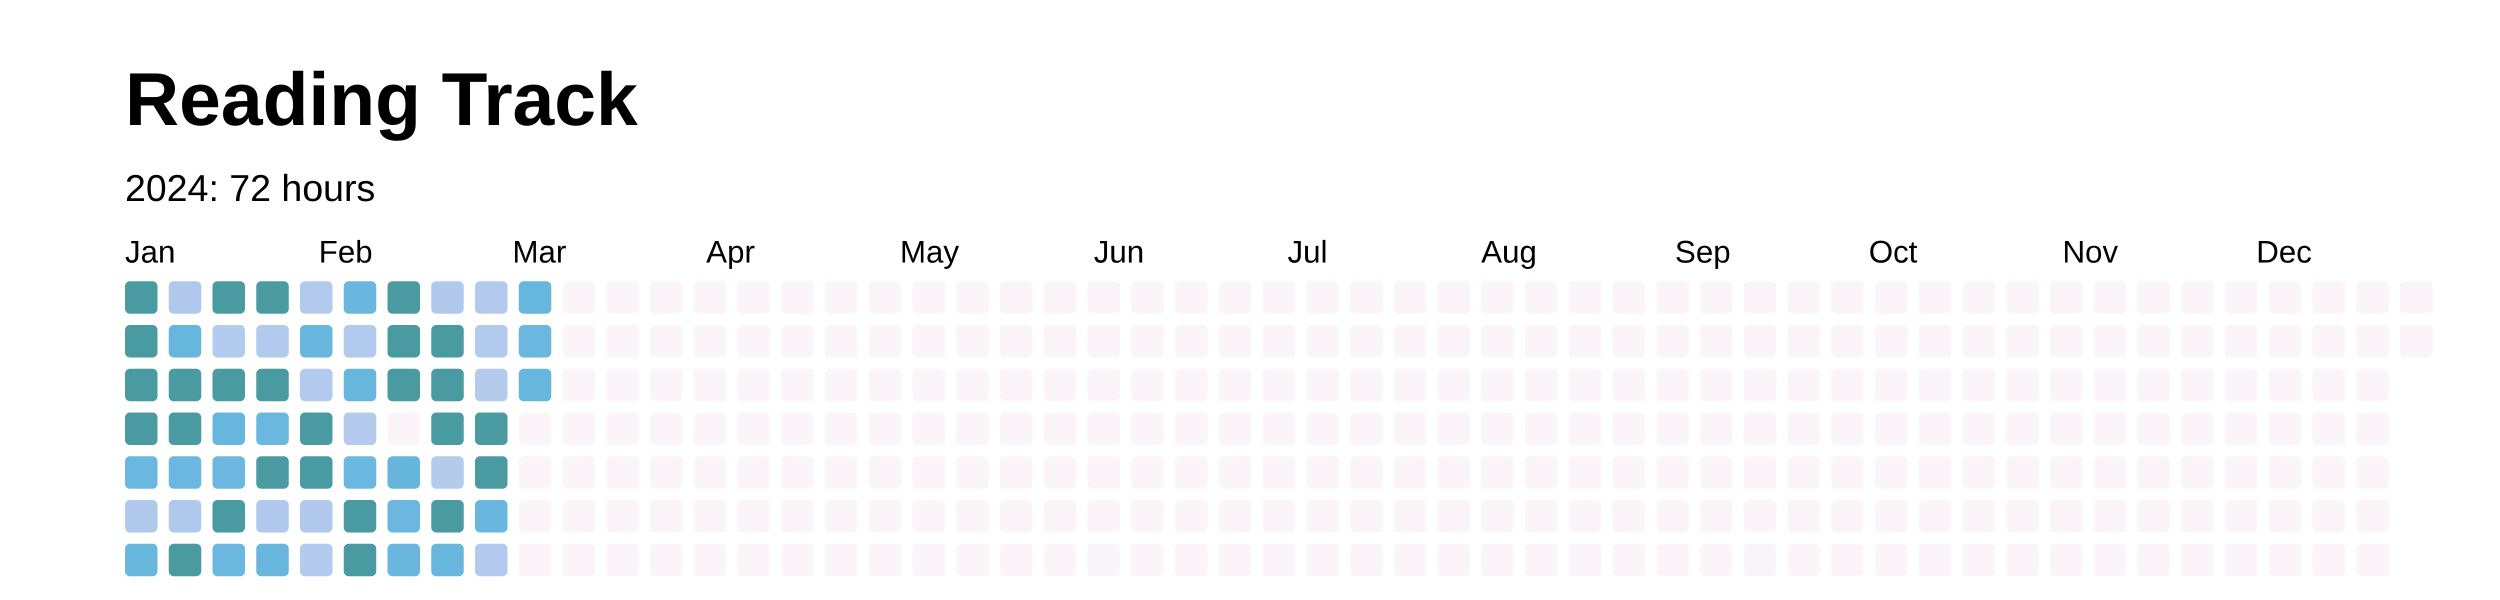
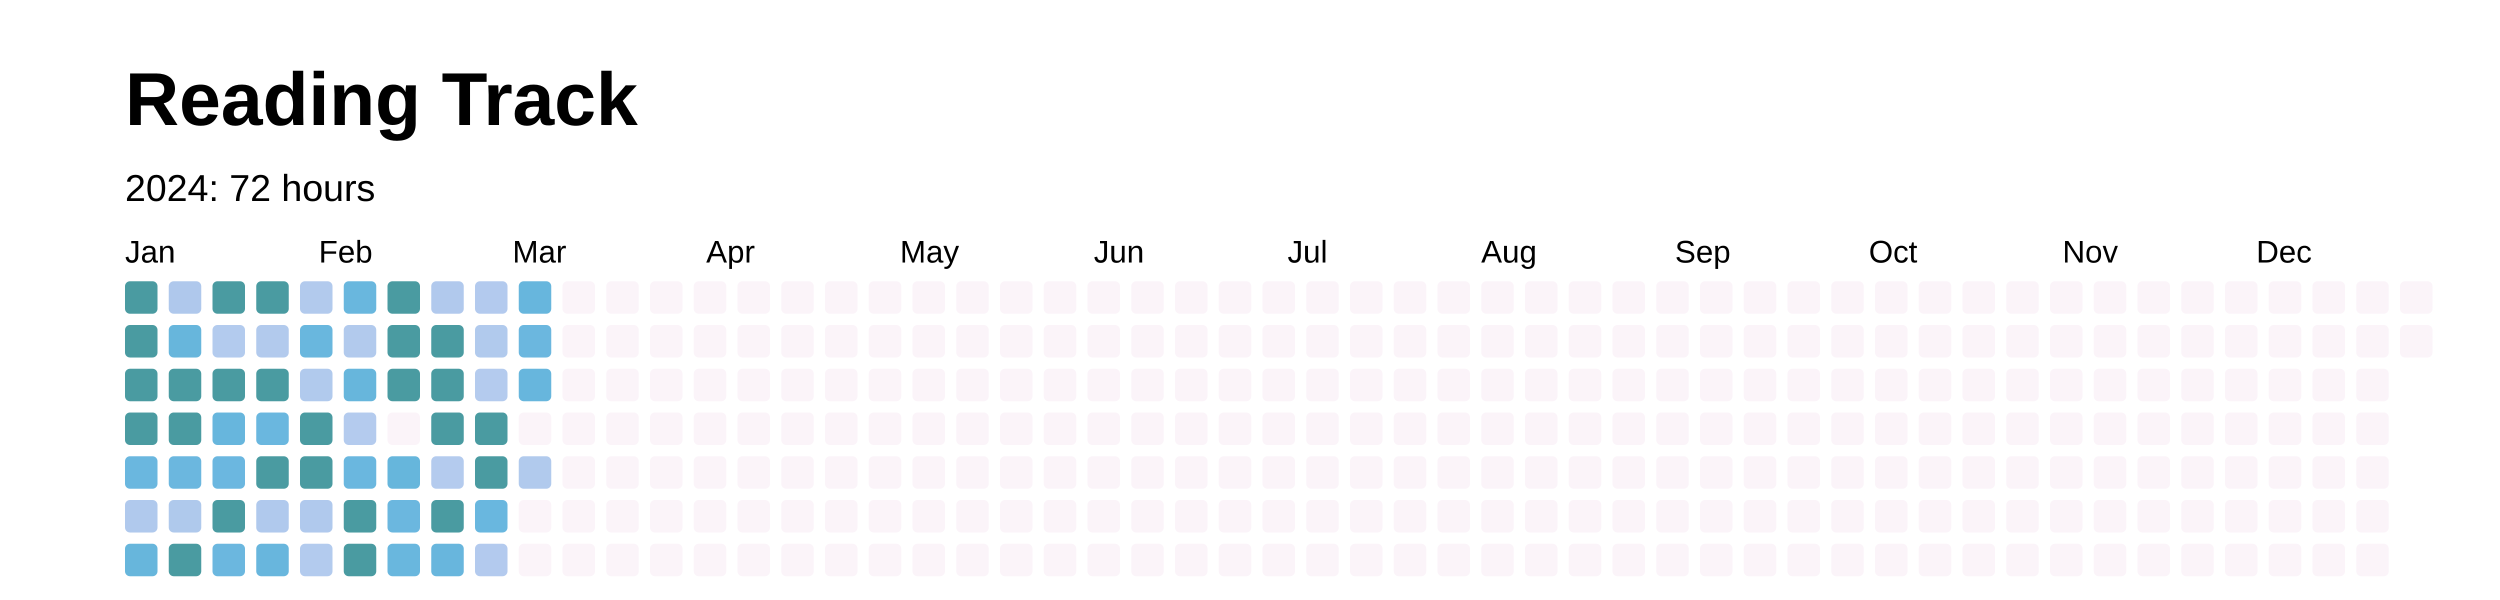
<svg xmlns="http://www.w3.org/2000/svg" baseProfile="full" height="48mm" version="1.1" viewBox="0,0,200,48" width="200mm">
  <defs />
  <rect fill="#FFFFFF" height="48" width="200" x="0" y="0" />
  <text fill="#000000" style="font-size:6px; font-family:Arial; font-weight:bold;" x="10" y="10">Reading Track</text>
  <text dominant-baseline="hanging" fill="#000000" style="font-size:3.0px; font-family:Arial;" x="10" y="14">2024: 72 hours</text>
  <text fill="#000000" style="font-size:2.5px; font-family:Arial" x="10.0" y="21.0">Jan</text>
  <text fill="#000000" style="font-size:2.5px; font-family:Arial" x="25.5" y="21.0">Feb</text>
  <text fill="#000000" style="font-size:2.5px; font-family:Arial" x="41.0" y="21.0">Mar</text>
  <text fill="#000000" style="font-size:2.5px; font-family:Arial" x="56.5" y="21.0">Apr</text>
  <text fill="#000000" style="font-size:2.5px; font-family:Arial" x="72.0" y="21.0">May</text>
  <text fill="#000000" style="font-size:2.5px; font-family:Arial" x="87.5" y="21.0">Jun</text>
  <text fill="#000000" style="font-size:2.5px; font-family:Arial" x="103.0" y="21.0">Jul</text>
  <text fill="#000000" style="font-size:2.5px; font-family:Arial" x="118.5" y="21.0">Aug</text>
  <text fill="#000000" style="font-size:2.5px; font-family:Arial" x="134.0" y="21.0">Sep</text>
  <text fill="#000000" style="font-size:2.5px; font-family:Arial" x="149.5" y="21.0">Oct</text>
  <text fill="#000000" style="font-size:2.5px; font-family:Arial" x="165.0" y="21.0">Nov</text>
  <text fill="#000000" style="font-size:2.5px; font-family:Arial" x="180.5" y="21.0">Dec</text>
  <rect fill="#4a9ba1" height="2.6" rx="0.4" ry="0.4" width="2.6" x="10.0" y="22.5" />
  <rect fill="#4a9ba1" height="2.6" rx="0.4" ry="0.4" width="2.6" x="10.0" y="26.0" />
  <rect fill="#4a9ba1" height="2.6" rx="0.4" ry="0.4" width="2.6" x="10.0" y="29.5" />
  <rect fill="#4a9ba1" height="2.6" rx="0.4" ry="0.4" width="2.6" x="10.0" y="33.0" />
  <rect fill="#6ab7df" height="2.6" rx="0.4" ry="0.4" width="2.6" x="10.0" y="36.5" />
  <rect fill="#b0c9ed" height="2.6" rx="0.4" ry="0.4" width="2.6" x="10.0" y="40.0" />
  <rect fill="#67b6dc" height="2.6" rx="0.4" ry="0.4" width="2.6" x="10.0" y="43.5" />
  <rect fill="#afc8ec" height="2.6" rx="0.4" ry="0.4" width="2.6" x="13.5" y="22.5" />
  <rect fill="#67b6dc" height="2.6" rx="0.4" ry="0.4" width="2.6" x="13.5" y="26.0" />
  <rect fill="#4a9ba1" height="2.6" rx="0.4" ry="0.4" width="2.6" x="13.5" y="29.5" />
  <rect fill="#4a9ba1" height="2.6" rx="0.4" ry="0.4" width="2.6" x="13.5" y="33.0" />
  <rect fill="#6bb7df" height="2.6" rx="0.4" ry="0.4" width="2.6" x="13.5" y="36.5" />
  <rect fill="#afc9ec" height="2.6" rx="0.4" ry="0.4" width="2.6" x="13.5" y="40.0" />
  <rect fill="#4a9ba1" height="2.6" rx="0.4" ry="0.4" width="2.6" x="13.5" y="43.5" />
  <rect fill="#4a9ba1" height="2.6" rx="0.4" ry="0.4" width="2.6" x="17.0" y="22.5" />
  <rect fill="#b3cbee" height="2.6" rx="0.4" ry="0.4" width="2.6" x="17.0" y="26.0" />
  <rect fill="#4a9ba1" height="2.6" rx="0.4" ry="0.4" width="2.6" x="17.0" y="29.5" />
  <rect fill="#67b6dd" height="2.6" rx="0.4" ry="0.4" width="2.6" x="17.0" y="33.0" />
  <rect fill="#6bb7e0" height="2.6" rx="0.4" ry="0.4" width="2.6" x="17.0" y="36.5" />
  <rect fill="#4a9ba1" height="2.6" rx="0.4" ry="0.4" width="2.6" x="17.0" y="40.0" />
  <rect fill="#6bb7df" height="2.6" rx="0.4" ry="0.4" width="2.6" x="17.0" y="43.5" />
  <rect fill="#4a9ba1" height="2.6" rx="0.4" ry="0.4" width="2.6" x="20.5" y="22.5" />
  <rect fill="#b2caed" height="2.6" rx="0.4" ry="0.4" width="2.6" x="20.5" y="26.0" />
  <rect fill="#4a9ba1" height="2.6" rx="0.4" ry="0.4" width="2.6" x="20.5" y="29.5" />
  <rect fill="#6ab7df" height="2.6" rx="0.4" ry="0.4" width="2.6" x="20.5" y="33.0" />
  <rect fill="#4a9ba1" height="2.6" rx="0.4" ry="0.4" width="2.6" x="20.5" y="36.5" />
  <rect fill="#b0c9ed" height="2.6" rx="0.4" ry="0.4" width="2.6" x="20.5" y="40.0" />
  <rect fill="#68b6dd" height="2.6" rx="0.4" ry="0.4" width="2.6" x="20.5" y="43.5" />
  <rect fill="#b2caed" height="2.6" rx="0.4" ry="0.4" width="2.6" x="24.0" y="22.5" />
  <rect fill="#69b7de" height="2.6" rx="0.4" ry="0.4" width="2.6" x="24.0" y="26.0" />
  <rect fill="#b1caed" height="2.6" rx="0.4" ry="0.4" width="2.6" x="24.0" y="29.5" />
  <rect fill="#4a9ba1" height="2.6" rx="0.4" ry="0.4" width="2.6" x="24.0" y="33.0" />
  <rect fill="#4a9ba1" height="2.6" rx="0.4" ry="0.4" width="2.6" x="24.0" y="36.5" />
  <rect fill="#b0c9ed" height="2.6" rx="0.4" ry="0.4" width="2.6" x="24.0" y="40.0" />
  <rect fill="#b3cbee" height="2.6" rx="0.4" ry="0.4" width="2.6" x="24.0" y="43.5" />
  <rect fill="#69b7de" height="2.6" rx="0.4" ry="0.4" width="2.6" x="27.5" y="22.5" />
  <rect fill="#b2caed" height="2.6" rx="0.4" ry="0.4" width="2.6" x="27.5" y="26.0" />
  <rect fill="#67b6dc" height="2.6" rx="0.4" ry="0.4" width="2.6" x="27.5" y="29.5" />
  <rect fill="#b4cbee" height="2.6" rx="0.4" ry="0.4" width="2.6" x="27.5" y="33.0" />
  <rect fill="#6ab7df" height="2.6" rx="0.4" ry="0.4" width="2.6" x="27.5" y="36.5" />
  <rect fill="#4a9ba1" height="2.6" rx="0.4" ry="0.4" width="2.6" x="27.5" y="40.0" />
  <rect fill="#4a9ba1" height="2.6" rx="0.4" ry="0.4" width="2.6" x="27.5" y="43.5" />
  <rect fill="#4a9ba1" height="2.6" rx="0.4" ry="0.4" width="2.6" x="31.0" y="22.5" />
  <rect fill="#4a9ba1" height="2.6" rx="0.4" ry="0.4" width="2.6" x="31.0" y="26.0" />
  <rect fill="#4a9ba1" height="2.6" rx="0.4" ry="0.4" width="2.6" x="31.0" y="29.5" />
  <rect fill="#FBF4F9" height="2.6" rx="0.4" ry="0.4" width="2.6" x="31.0" y="33.0" />
  <rect fill="#66b6dc" height="2.6" rx="0.4" ry="0.4" width="2.6" x="31.0" y="36.5" />
  <rect fill="#6bb7df" height="2.6" rx="0.4" ry="0.4" width="2.6" x="31.0" y="40.0" />
  <rect fill="#69b7de" height="2.6" rx="0.4" ry="0.4" width="2.6" x="31.0" y="43.5" />
  <rect fill="#b1c9ed" height="2.6" rx="0.4" ry="0.4" width="2.6" x="34.5" y="22.5" />
  <rect fill="#4a9ba1" height="2.6" rx="0.4" ry="0.4" width="2.6" x="34.5" y="26.0" />
  <rect fill="#4a9ba1" height="2.6" rx="0.4" ry="0.4" width="2.6" x="34.5" y="29.5" />
  <rect fill="#4a9ba1" height="2.6" rx="0.4" ry="0.4" width="2.6" x="34.5" y="33.0" />
  <rect fill="#b4cbee" height="2.6" rx="0.4" ry="0.4" width="2.6" x="34.5" y="36.5" />
  <rect fill="#4a9ba1" height="2.6" rx="0.4" ry="0.4" width="2.6" x="34.5" y="40.0" />
  <rect fill="#68b6dd" height="2.6" rx="0.4" ry="0.4" width="2.6" x="34.5" y="43.5" />
  <rect fill="#b3caee" height="2.6" rx="0.4" ry="0.4" width="2.6" x="38.0" y="22.5" />
  <rect fill="#b1caed" height="2.6" rx="0.4" ry="0.4" width="2.6" x="38.0" y="26.0" />
  <rect fill="#b4cbee" height="2.6" rx="0.4" ry="0.4" width="2.6" x="38.0" y="29.5" />
  <rect fill="#4a9ba1" height="2.6" rx="0.4" ry="0.4" width="2.6" x="38.0" y="33.0" />
  <rect fill="#4a9ba1" height="2.6" rx="0.4" ry="0.4" width="2.6" x="38.0" y="36.5" />
  <rect fill="#69b7df" height="2.6" rx="0.4" ry="0.4" width="2.6" x="38.0" y="40.0" />
  <rect fill="#b3caee" height="2.6" rx="0.4" ry="0.4" width="2.6" x="38.0" y="43.5" />
  <rect fill="#67b6dd" height="2.6" rx="0.4" ry="0.4" width="2.6" x="41.5" y="22.5" />
  <rect fill="#6bb7df" height="2.6" rx="0.4" ry="0.4" width="2.6" x="41.5" y="26.0" />
  <rect fill="#67b6dd" height="2.6" rx="0.4" ry="0.4" width="2.6" x="41.5" y="29.5" />
  <rect fill="#FBF4F9" height="2.6" rx="0.4" ry="0.4" width="2.6" x="41.5" y="33.0" />
-   <rect fill="#FBF4F9" height="2.6" rx="0.4" ry="0.4" width="2.6" x="41.5" y="36.5" />
+   <rect fill="#b1caed" height="2.6" rx="0.4" ry="0.4" width="2.6" x="41.5" y="36.5" />
  <rect fill="#FBF4F9" height="2.6" rx="0.4" ry="0.4" width="2.6" x="41.5" y="40.0" />
  <rect fill="#FBF4F9" height="2.6" rx="0.4" ry="0.4" width="2.6" x="41.5" y="43.5" />
  <rect fill="#FBF4F9" height="2.6" rx="0.4" ry="0.4" width="2.6" x="45.0" y="22.5" />
  <rect fill="#FBF4F9" height="2.6" rx="0.4" ry="0.4" width="2.6" x="45.0" y="26.0" />
  <rect fill="#FBF4F9" height="2.6" rx="0.4" ry="0.4" width="2.6" x="45.0" y="29.5" />
  <rect fill="#FBF4F9" height="2.6" rx="0.4" ry="0.4" width="2.6" x="45.0" y="33.0" />
  <rect fill="#FBF4F9" height="2.6" rx="0.4" ry="0.4" width="2.6" x="45.0" y="36.5" />
  <rect fill="#FBF4F9" height="2.6" rx="0.4" ry="0.4" width="2.6" x="45.0" y="40.0" />
  <rect fill="#FBF4F9" height="2.6" rx="0.4" ry="0.4" width="2.6" x="45.0" y="43.5" />
  <rect fill="#FBF4F9" height="2.6" rx="0.4" ry="0.4" width="2.6" x="48.5" y="22.5" />
  <rect fill="#FBF4F9" height="2.6" rx="0.4" ry="0.4" width="2.6" x="48.5" y="26.0" />
  <rect fill="#FBF4F9" height="2.6" rx="0.4" ry="0.4" width="2.6" x="48.5" y="29.5" />
  <rect fill="#FBF4F9" height="2.6" rx="0.4" ry="0.4" width="2.6" x="48.5" y="33.0" />
  <rect fill="#FBF4F9" height="2.6" rx="0.4" ry="0.4" width="2.6" x="48.5" y="36.5" />
  <rect fill="#FBF4F9" height="2.6" rx="0.4" ry="0.4" width="2.6" x="48.5" y="40.0" />
  <rect fill="#FBF4F9" height="2.6" rx="0.4" ry="0.4" width="2.6" x="48.5" y="43.5" />
  <rect fill="#FBF4F9" height="2.6" rx="0.4" ry="0.4" width="2.6" x="52.0" y="22.5" />
  <rect fill="#FBF4F9" height="2.6" rx="0.4" ry="0.4" width="2.6" x="52.0" y="26.0" />
  <rect fill="#FBF4F9" height="2.6" rx="0.4" ry="0.4" width="2.6" x="52.0" y="29.5" />
  <rect fill="#FBF4F9" height="2.6" rx="0.4" ry="0.4" width="2.6" x="52.0" y="33.0" />
  <rect fill="#FBF4F9" height="2.6" rx="0.4" ry="0.4" width="2.6" x="52.0" y="36.5" />
  <rect fill="#FBF4F9" height="2.6" rx="0.4" ry="0.4" width="2.6" x="52.0" y="40.0" />
  <rect fill="#FBF4F9" height="2.6" rx="0.4" ry="0.4" width="2.6" x="52.0" y="43.5" />
  <rect fill="#FBF4F9" height="2.6" rx="0.4" ry="0.4" width="2.6" x="55.5" y="22.5" />
  <rect fill="#FBF4F9" height="2.6" rx="0.4" ry="0.4" width="2.6" x="55.5" y="26.0" />
  <rect fill="#FBF4F9" height="2.6" rx="0.4" ry="0.4" width="2.6" x="55.5" y="29.5" />
  <rect fill="#FBF4F9" height="2.6" rx="0.4" ry="0.4" width="2.6" x="55.5" y="33.0" />
  <rect fill="#FBF4F9" height="2.6" rx="0.4" ry="0.4" width="2.6" x="55.5" y="36.5" />
  <rect fill="#FBF4F9" height="2.6" rx="0.4" ry="0.4" width="2.6" x="55.5" y="40.0" />
  <rect fill="#FBF4F9" height="2.6" rx="0.4" ry="0.4" width="2.6" x="55.5" y="43.5" />
  <rect fill="#FBF4F9" height="2.6" rx="0.4" ry="0.4" width="2.6" x="59.0" y="22.5" />
  <rect fill="#FBF4F9" height="2.6" rx="0.4" ry="0.4" width="2.6" x="59.0" y="26.0" />
  <rect fill="#FBF4F9" height="2.6" rx="0.4" ry="0.4" width="2.6" x="59.0" y="29.5" />
  <rect fill="#FBF4F9" height="2.6" rx="0.4" ry="0.4" width="2.6" x="59.0" y="33.0" />
  <rect fill="#FBF4F9" height="2.6" rx="0.4" ry="0.4" width="2.6" x="59.0" y="36.5" />
  <rect fill="#FBF4F9" height="2.6" rx="0.4" ry="0.4" width="2.6" x="59.0" y="40.0" />
  <rect fill="#FBF4F9" height="2.6" rx="0.4" ry="0.4" width="2.6" x="59.0" y="43.5" />
  <rect fill="#FBF4F9" height="2.6" rx="0.4" ry="0.4" width="2.6" x="62.5" y="22.5" />
  <rect fill="#FBF4F9" height="2.6" rx="0.4" ry="0.4" width="2.6" x="62.5" y="26.0" />
  <rect fill="#FBF4F9" height="2.6" rx="0.4" ry="0.4" width="2.6" x="62.5" y="29.5" />
  <rect fill="#FBF4F9" height="2.6" rx="0.4" ry="0.4" width="2.6" x="62.5" y="33.0" />
  <rect fill="#FBF4F9" height="2.6" rx="0.4" ry="0.4" width="2.6" x="62.5" y="36.5" />
  <rect fill="#FBF4F9" height="2.6" rx="0.4" ry="0.4" width="2.6" x="62.5" y="40.0" />
  <rect fill="#FBF4F9" height="2.6" rx="0.4" ry="0.4" width="2.6" x="62.5" y="43.5" />
  <rect fill="#FBF4F9" height="2.6" rx="0.4" ry="0.4" width="2.6" x="66.0" y="22.5" />
  <rect fill="#FBF4F9" height="2.6" rx="0.4" ry="0.4" width="2.6" x="66.0" y="26.0" />
  <rect fill="#FBF4F9" height="2.6" rx="0.4" ry="0.4" width="2.6" x="66.0" y="29.5" />
  <rect fill="#FBF4F9" height="2.6" rx="0.4" ry="0.4" width="2.6" x="66.0" y="33.0" />
  <rect fill="#FBF4F9" height="2.6" rx="0.4" ry="0.4" width="2.6" x="66.0" y="36.5" />
  <rect fill="#FBF4F9" height="2.6" rx="0.4" ry="0.4" width="2.6" x="66.0" y="40.0" />
  <rect fill="#FBF4F9" height="2.6" rx="0.4" ry="0.4" width="2.6" x="66.0" y="43.5" />
  <rect fill="#FBF4F9" height="2.6" rx="0.4" ry="0.4" width="2.6" x="69.5" y="22.5" />
  <rect fill="#FBF4F9" height="2.6" rx="0.4" ry="0.4" width="2.6" x="69.5" y="26.0" />
  <rect fill="#FBF4F9" height="2.6" rx="0.4" ry="0.4" width="2.6" x="69.5" y="29.5" />
  <rect fill="#FBF4F9" height="2.6" rx="0.4" ry="0.4" width="2.6" x="69.5" y="33.0" />
  <rect fill="#FBF4F9" height="2.6" rx="0.4" ry="0.4" width="2.6" x="69.5" y="36.5" />
  <rect fill="#FBF4F9" height="2.6" rx="0.4" ry="0.4" width="2.6" x="69.5" y="40.0" />
  <rect fill="#FBF4F9" height="2.6" rx="0.4" ry="0.4" width="2.6" x="69.5" y="43.5" />
  <rect fill="#FBF4F9" height="2.6" rx="0.4" ry="0.4" width="2.6" x="73.0" y="22.5" />
  <rect fill="#FBF4F9" height="2.6" rx="0.4" ry="0.4" width="2.6" x="73.0" y="26.0" />
  <rect fill="#FBF4F9" height="2.6" rx="0.4" ry="0.4" width="2.6" x="73.0" y="29.5" />
  <rect fill="#FBF4F9" height="2.6" rx="0.4" ry="0.4" width="2.6" x="73.0" y="33.0" />
  <rect fill="#FBF4F9" height="2.6" rx="0.4" ry="0.4" width="2.6" x="73.0" y="36.5" />
  <rect fill="#FBF4F9" height="2.6" rx="0.4" ry="0.4" width="2.6" x="73.0" y="40.0" />
  <rect fill="#FBF4F9" height="2.6" rx="0.4" ry="0.4" width="2.6" x="73.0" y="43.5" />
  <rect fill="#FBF4F9" height="2.6" rx="0.4" ry="0.4" width="2.6" x="76.5" y="22.5" />
  <rect fill="#FBF4F9" height="2.6" rx="0.4" ry="0.4" width="2.6" x="76.5" y="26.0" />
  <rect fill="#FBF4F9" height="2.6" rx="0.4" ry="0.4" width="2.6" x="76.5" y="29.5" />
  <rect fill="#FBF4F9" height="2.6" rx="0.4" ry="0.4" width="2.6" x="76.5" y="33.0" />
  <rect fill="#FBF4F9" height="2.6" rx="0.4" ry="0.4" width="2.6" x="76.5" y="36.5" />
  <rect fill="#FBF4F9" height="2.6" rx="0.4" ry="0.4" width="2.6" x="76.5" y="40.0" />
  <rect fill="#FBF4F9" height="2.6" rx="0.4" ry="0.4" width="2.6" x="76.5" y="43.5" />
  <rect fill="#FBF4F9" height="2.6" rx="0.4" ry="0.4" width="2.6" x="80.0" y="22.5" />
  <rect fill="#FBF4F9" height="2.6" rx="0.4" ry="0.4" width="2.6" x="80.0" y="26.0" />
  <rect fill="#FBF4F9" height="2.6" rx="0.4" ry="0.4" width="2.6" x="80.0" y="29.5" />
  <rect fill="#FBF4F9" height="2.6" rx="0.4" ry="0.4" width="2.6" x="80.0" y="33.0" />
  <rect fill="#FBF4F9" height="2.6" rx="0.4" ry="0.4" width="2.6" x="80.0" y="36.5" />
  <rect fill="#FBF4F9" height="2.6" rx="0.4" ry="0.4" width="2.6" x="80.0" y="40.0" />
  <rect fill="#FBF4F9" height="2.6" rx="0.4" ry="0.4" width="2.6" x="80.0" y="43.5" />
  <rect fill="#FBF4F9" height="2.6" rx="0.4" ry="0.4" width="2.6" x="83.5" y="22.5" />
  <rect fill="#FBF4F9" height="2.6" rx="0.4" ry="0.4" width="2.6" x="83.5" y="26.0" />
  <rect fill="#FBF4F9" height="2.6" rx="0.4" ry="0.4" width="2.6" x="83.5" y="29.5" />
  <rect fill="#FBF4F9" height="2.6" rx="0.4" ry="0.4" width="2.6" x="83.5" y="33.0" />
  <rect fill="#FBF4F9" height="2.6" rx="0.4" ry="0.4" width="2.6" x="83.5" y="36.5" />
  <rect fill="#FBF4F9" height="2.6" rx="0.4" ry="0.4" width="2.6" x="83.5" y="40.0" />
  <rect fill="#FBF4F9" height="2.6" rx="0.4" ry="0.4" width="2.6" x="83.5" y="43.5" />
  <rect fill="#FBF4F9" height="2.6" rx="0.4" ry="0.4" width="2.6" x="87.0" y="22.5" />
  <rect fill="#FBF4F9" height="2.6" rx="0.4" ry="0.4" width="2.6" x="87.0" y="26.0" />
  <rect fill="#FBF4F9" height="2.6" rx="0.4" ry="0.4" width="2.6" x="87.0" y="29.5" />
  <rect fill="#FBF4F9" height="2.6" rx="0.4" ry="0.4" width="2.6" x="87.0" y="33.0" />
  <rect fill="#FBF4F9" height="2.6" rx="0.4" ry="0.4" width="2.6" x="87.0" y="36.5" />
  <rect fill="#FBF4F9" height="2.6" rx="0.4" ry="0.4" width="2.6" x="87.0" y="40.0" />
  <rect fill="#FBF4F9" height="2.6" rx="0.4" ry="0.4" width="2.6" x="87.0" y="43.5" />
  <rect fill="#FBF4F9" height="2.6" rx="0.4" ry="0.4" width="2.6" x="90.5" y="22.5" />
  <rect fill="#FBF4F9" height="2.6" rx="0.4" ry="0.4" width="2.6" x="90.5" y="26.0" />
  <rect fill="#FBF4F9" height="2.6" rx="0.4" ry="0.4" width="2.6" x="90.5" y="29.5" />
  <rect fill="#FBF4F9" height="2.6" rx="0.4" ry="0.4" width="2.6" x="90.5" y="33.0" />
  <rect fill="#FBF4F9" height="2.6" rx="0.4" ry="0.4" width="2.6" x="90.5" y="36.5" />
  <rect fill="#FBF4F9" height="2.6" rx="0.4" ry="0.4" width="2.6" x="90.5" y="40.0" />
  <rect fill="#FBF4F9" height="2.6" rx="0.4" ry="0.4" width="2.6" x="90.5" y="43.5" />
  <rect fill="#FBF4F9" height="2.6" rx="0.4" ry="0.4" width="2.6" x="94.0" y="22.5" />
  <rect fill="#FBF4F9" height="2.6" rx="0.4" ry="0.4" width="2.6" x="94.0" y="26.0" />
  <rect fill="#FBF4F9" height="2.6" rx="0.4" ry="0.4" width="2.6" x="94.0" y="29.5" />
  <rect fill="#FBF4F9" height="2.6" rx="0.4" ry="0.4" width="2.6" x="94.0" y="33.0" />
  <rect fill="#FBF4F9" height="2.6" rx="0.4" ry="0.4" width="2.6" x="94.0" y="36.5" />
  <rect fill="#FBF4F9" height="2.6" rx="0.4" ry="0.4" width="2.6" x="94.0" y="40.0" />
  <rect fill="#FBF4F9" height="2.6" rx="0.4" ry="0.4" width="2.6" x="94.0" y="43.5" />
  <rect fill="#FBF4F9" height="2.6" rx="0.4" ry="0.4" width="2.6" x="97.5" y="22.5" />
  <rect fill="#FBF4F9" height="2.6" rx="0.4" ry="0.4" width="2.6" x="97.5" y="26.0" />
  <rect fill="#FBF4F9" height="2.6" rx="0.4" ry="0.4" width="2.6" x="97.5" y="29.5" />
  <rect fill="#FBF4F9" height="2.6" rx="0.4" ry="0.4" width="2.6" x="97.5" y="33.0" />
  <rect fill="#FBF4F9" height="2.6" rx="0.4" ry="0.4" width="2.6" x="97.5" y="36.5" />
  <rect fill="#FBF4F9" height="2.6" rx="0.4" ry="0.4" width="2.6" x="97.5" y="40.0" />
  <rect fill="#FBF4F9" height="2.6" rx="0.4" ry="0.4" width="2.6" x="97.5" y="43.5" />
  <rect fill="#FBF4F9" height="2.6" rx="0.4" ry="0.4" width="2.6" x="101.0" y="22.5" />
  <rect fill="#FBF4F9" height="2.6" rx="0.4" ry="0.4" width="2.6" x="101.0" y="26.0" />
  <rect fill="#FBF4F9" height="2.6" rx="0.4" ry="0.4" width="2.6" x="101.0" y="29.5" />
  <rect fill="#FBF4F9" height="2.6" rx="0.4" ry="0.4" width="2.6" x="101.0" y="33.0" />
  <rect fill="#FBF4F9" height="2.6" rx="0.4" ry="0.4" width="2.6" x="101.0" y="36.5" />
  <rect fill="#FBF4F9" height="2.6" rx="0.4" ry="0.4" width="2.6" x="101.0" y="40.0" />
  <rect fill="#FBF4F9" height="2.6" rx="0.4" ry="0.4" width="2.6" x="101.0" y="43.5" />
  <rect fill="#FBF4F9" height="2.6" rx="0.4" ry="0.4" width="2.6" x="104.5" y="22.5" />
  <rect fill="#FBF4F9" height="2.6" rx="0.4" ry="0.4" width="2.6" x="104.5" y="26.0" />
  <rect fill="#FBF4F9" height="2.6" rx="0.4" ry="0.4" width="2.6" x="104.5" y="29.5" />
  <rect fill="#FBF4F9" height="2.6" rx="0.4" ry="0.4" width="2.6" x="104.5" y="33.0" />
  <rect fill="#FBF4F9" height="2.6" rx="0.4" ry="0.4" width="2.6" x="104.5" y="36.5" />
  <rect fill="#FBF4F9" height="2.6" rx="0.4" ry="0.4" width="2.6" x="104.5" y="40.0" />
  <rect fill="#FBF4F9" height="2.6" rx="0.4" ry="0.4" width="2.6" x="104.5" y="43.5" />
  <rect fill="#FBF4F9" height="2.6" rx="0.4" ry="0.4" width="2.6" x="108.0" y="22.5" />
  <rect fill="#FBF4F9" height="2.6" rx="0.4" ry="0.4" width="2.6" x="108.0" y="26.0" />
  <rect fill="#FBF4F9" height="2.6" rx="0.4" ry="0.4" width="2.6" x="108.0" y="29.5" />
  <rect fill="#FBF4F9" height="2.6" rx="0.4" ry="0.4" width="2.6" x="108.0" y="33.0" />
  <rect fill="#FBF4F9" height="2.6" rx="0.4" ry="0.4" width="2.6" x="108.0" y="36.5" />
  <rect fill="#FBF4F9" height="2.6" rx="0.4" ry="0.4" width="2.6" x="108.0" y="40.0" />
  <rect fill="#FBF4F9" height="2.6" rx="0.4" ry="0.4" width="2.6" x="108.0" y="43.5" />
  <rect fill="#FBF4F9" height="2.6" rx="0.4" ry="0.4" width="2.6" x="111.5" y="22.5" />
  <rect fill="#FBF4F9" height="2.6" rx="0.4" ry="0.4" width="2.6" x="111.5" y="26.0" />
  <rect fill="#FBF4F9" height="2.6" rx="0.4" ry="0.4" width="2.6" x="111.5" y="29.5" />
  <rect fill="#FBF4F9" height="2.6" rx="0.4" ry="0.4" width="2.6" x="111.5" y="33.0" />
  <rect fill="#FBF4F9" height="2.6" rx="0.4" ry="0.4" width="2.6" x="111.5" y="36.5" />
  <rect fill="#FBF4F9" height="2.6" rx="0.4" ry="0.4" width="2.6" x="111.5" y="40.0" />
  <rect fill="#FBF4F9" height="2.6" rx="0.4" ry="0.4" width="2.6" x="111.5" y="43.5" />
  <rect fill="#FBF4F9" height="2.6" rx="0.4" ry="0.4" width="2.6" x="115.0" y="22.5" />
  <rect fill="#FBF4F9" height="2.6" rx="0.4" ry="0.4" width="2.6" x="115.0" y="26.0" />
  <rect fill="#FBF4F9" height="2.6" rx="0.4" ry="0.4" width="2.6" x="115.0" y="29.5" />
  <rect fill="#FBF4F9" height="2.6" rx="0.4" ry="0.4" width="2.6" x="115.0" y="33.0" />
  <rect fill="#FBF4F9" height="2.6" rx="0.4" ry="0.4" width="2.6" x="115.0" y="36.5" />
  <rect fill="#FBF4F9" height="2.6" rx="0.4" ry="0.4" width="2.6" x="115.0" y="40.0" />
  <rect fill="#FBF4F9" height="2.6" rx="0.4" ry="0.4" width="2.6" x="115.0" y="43.5" />
  <rect fill="#FBF4F9" height="2.6" rx="0.4" ry="0.4" width="2.6" x="118.5" y="22.5" />
  <rect fill="#FBF4F9" height="2.6" rx="0.4" ry="0.4" width="2.6" x="118.5" y="26.0" />
  <rect fill="#FBF4F9" height="2.6" rx="0.4" ry="0.4" width="2.6" x="118.5" y="29.5" />
  <rect fill="#FBF4F9" height="2.6" rx="0.4" ry="0.4" width="2.6" x="118.5" y="33.0" />
  <rect fill="#FBF4F9" height="2.6" rx="0.4" ry="0.4" width="2.6" x="118.5" y="36.5" />
  <rect fill="#FBF4F9" height="2.6" rx="0.4" ry="0.4" width="2.6" x="118.5" y="40.0" />
  <rect fill="#FBF4F9" height="2.6" rx="0.4" ry="0.4" width="2.6" x="118.5" y="43.5" />
  <rect fill="#FBF4F9" height="2.6" rx="0.4" ry="0.4" width="2.6" x="122.0" y="22.5" />
  <rect fill="#FBF4F9" height="2.6" rx="0.4" ry="0.4" width="2.6" x="122.0" y="26.0" />
  <rect fill="#FBF4F9" height="2.6" rx="0.4" ry="0.4" width="2.6" x="122.0" y="29.5" />
  <rect fill="#FBF4F9" height="2.6" rx="0.4" ry="0.4" width="2.6" x="122.0" y="33.0" />
  <rect fill="#FBF4F9" height="2.6" rx="0.4" ry="0.4" width="2.6" x="122.0" y="36.5" />
  <rect fill="#FBF4F9" height="2.6" rx="0.4" ry="0.4" width="2.6" x="122.0" y="40.0" />
  <rect fill="#FBF4F9" height="2.6" rx="0.4" ry="0.4" width="2.6" x="122.0" y="43.5" />
  <rect fill="#FBF4F9" height="2.6" rx="0.4" ry="0.4" width="2.6" x="125.5" y="22.5" />
  <rect fill="#FBF4F9" height="2.6" rx="0.4" ry="0.4" width="2.6" x="125.5" y="26.0" />
  <rect fill="#FBF4F9" height="2.6" rx="0.4" ry="0.4" width="2.6" x="125.5" y="29.5" />
  <rect fill="#FBF4F9" height="2.6" rx="0.4" ry="0.4" width="2.6" x="125.5" y="33.0" />
  <rect fill="#FBF4F9" height="2.6" rx="0.4" ry="0.4" width="2.6" x="125.5" y="36.5" />
  <rect fill="#FBF4F9" height="2.6" rx="0.4" ry="0.4" width="2.6" x="125.5" y="40.0" />
  <rect fill="#FBF4F9" height="2.6" rx="0.4" ry="0.4" width="2.6" x="125.5" y="43.5" />
  <rect fill="#FBF4F9" height="2.6" rx="0.4" ry="0.4" width="2.6" x="129.0" y="22.5" />
  <rect fill="#FBF4F9" height="2.6" rx="0.4" ry="0.4" width="2.6" x="129.0" y="26.0" />
  <rect fill="#FBF4F9" height="2.6" rx="0.4" ry="0.4" width="2.6" x="129.0" y="29.5" />
  <rect fill="#FBF4F9" height="2.6" rx="0.4" ry="0.4" width="2.6" x="129.0" y="33.0" />
  <rect fill="#FBF4F9" height="2.6" rx="0.4" ry="0.4" width="2.6" x="129.0" y="36.5" />
  <rect fill="#FBF4F9" height="2.6" rx="0.4" ry="0.4" width="2.6" x="129.0" y="40.0" />
  <rect fill="#FBF4F9" height="2.6" rx="0.4" ry="0.4" width="2.6" x="129.0" y="43.5" />
  <rect fill="#FBF4F9" height="2.6" rx="0.4" ry="0.4" width="2.6" x="132.5" y="22.5" />
  <rect fill="#FBF4F9" height="2.6" rx="0.4" ry="0.4" width="2.6" x="132.5" y="26.0" />
  <rect fill="#FBF4F9" height="2.6" rx="0.4" ry="0.4" width="2.6" x="132.5" y="29.5" />
  <rect fill="#FBF4F9" height="2.6" rx="0.4" ry="0.4" width="2.6" x="132.5" y="33.0" />
  <rect fill="#FBF4F9" height="2.6" rx="0.4" ry="0.4" width="2.6" x="132.5" y="36.5" />
  <rect fill="#FBF4F9" height="2.6" rx="0.4" ry="0.4" width="2.6" x="132.5" y="40.0" />
  <rect fill="#FBF4F9" height="2.6" rx="0.4" ry="0.4" width="2.6" x="132.5" y="43.5" />
  <rect fill="#FBF4F9" height="2.6" rx="0.4" ry="0.4" width="2.6" x="136.0" y="22.5" />
  <rect fill="#FBF4F9" height="2.6" rx="0.4" ry="0.4" width="2.6" x="136.0" y="26.0" />
  <rect fill="#FBF4F9" height="2.6" rx="0.4" ry="0.4" width="2.6" x="136.0" y="29.5" />
  <rect fill="#FBF4F9" height="2.6" rx="0.4" ry="0.4" width="2.6" x="136.0" y="33.0" />
  <rect fill="#FBF4F9" height="2.6" rx="0.4" ry="0.4" width="2.6" x="136.0" y="36.5" />
  <rect fill="#FBF4F9" height="2.6" rx="0.4" ry="0.4" width="2.6" x="136.0" y="40.0" />
  <rect fill="#FBF4F9" height="2.6" rx="0.4" ry="0.4" width="2.6" x="136.0" y="43.5" />
  <rect fill="#FBF4F9" height="2.6" rx="0.4" ry="0.4" width="2.6" x="139.5" y="22.5" />
  <rect fill="#FBF4F9" height="2.6" rx="0.4" ry="0.4" width="2.6" x="139.5" y="26.0" />
  <rect fill="#FBF4F9" height="2.6" rx="0.4" ry="0.4" width="2.6" x="139.5" y="29.5" />
  <rect fill="#FBF4F9" height="2.6" rx="0.4" ry="0.4" width="2.6" x="139.5" y="33.0" />
  <rect fill="#FBF4F9" height="2.6" rx="0.4" ry="0.4" width="2.6" x="139.5" y="36.5" />
  <rect fill="#FBF4F9" height="2.6" rx="0.4" ry="0.4" width="2.6" x="139.5" y="40.0" />
  <rect fill="#FBF4F9" height="2.6" rx="0.4" ry="0.4" width="2.6" x="139.5" y="43.5" />
  <rect fill="#FBF4F9" height="2.6" rx="0.4" ry="0.4" width="2.6" x="143.0" y="22.5" />
  <rect fill="#FBF4F9" height="2.6" rx="0.4" ry="0.4" width="2.6" x="143.0" y="26.0" />
  <rect fill="#FBF4F9" height="2.6" rx="0.4" ry="0.4" width="2.6" x="143.0" y="29.5" />
  <rect fill="#FBF4F9" height="2.6" rx="0.4" ry="0.4" width="2.6" x="143.0" y="33.0" />
  <rect fill="#FBF4F9" height="2.6" rx="0.4" ry="0.4" width="2.6" x="143.0" y="36.5" />
  <rect fill="#FBF4F9" height="2.6" rx="0.4" ry="0.4" width="2.6" x="143.0" y="40.0" />
  <rect fill="#FBF4F9" height="2.6" rx="0.4" ry="0.4" width="2.6" x="143.0" y="43.5" />
  <rect fill="#FBF4F9" height="2.6" rx="0.4" ry="0.4" width="2.6" x="146.5" y="22.5" />
  <rect fill="#FBF4F9" height="2.6" rx="0.4" ry="0.4" width="2.6" x="146.5" y="26.0" />
  <rect fill="#FBF4F9" height="2.6" rx="0.4" ry="0.4" width="2.6" x="146.5" y="29.5" />
  <rect fill="#FBF4F9" height="2.6" rx="0.4" ry="0.4" width="2.6" x="146.5" y="33.0" />
  <rect fill="#FBF4F9" height="2.6" rx="0.4" ry="0.4" width="2.6" x="146.5" y="36.5" />
  <rect fill="#FBF4F9" height="2.6" rx="0.4" ry="0.4" width="2.6" x="146.5" y="40.0" />
  <rect fill="#FBF4F9" height="2.6" rx="0.4" ry="0.4" width="2.6" x="146.5" y="43.5" />
  <rect fill="#FBF4F9" height="2.6" rx="0.4" ry="0.4" width="2.6" x="150.0" y="22.5" />
  <rect fill="#FBF4F9" height="2.6" rx="0.4" ry="0.4" width="2.6" x="150.0" y="26.0" />
  <rect fill="#FBF4F9" height="2.6" rx="0.4" ry="0.4" width="2.6" x="150.0" y="29.5" />
  <rect fill="#FBF4F9" height="2.6" rx="0.4" ry="0.4" width="2.6" x="150.0" y="33.0" />
  <rect fill="#FBF4F9" height="2.6" rx="0.4" ry="0.4" width="2.6" x="150.0" y="36.5" />
  <rect fill="#FBF4F9" height="2.6" rx="0.4" ry="0.4" width="2.6" x="150.0" y="40.0" />
  <rect fill="#FBF4F9" height="2.6" rx="0.4" ry="0.4" width="2.6" x="150.0" y="43.5" />
  <rect fill="#FBF4F9" height="2.6" rx="0.4" ry="0.4" width="2.6" x="153.5" y="22.5" />
  <rect fill="#FBF4F9" height="2.6" rx="0.4" ry="0.4" width="2.6" x="153.5" y="26.0" />
  <rect fill="#FBF4F9" height="2.6" rx="0.4" ry="0.4" width="2.6" x="153.5" y="29.5" />
  <rect fill="#FBF4F9" height="2.6" rx="0.4" ry="0.4" width="2.6" x="153.5" y="33.0" />
  <rect fill="#FBF4F9" height="2.6" rx="0.4" ry="0.4" width="2.6" x="153.5" y="36.5" />
  <rect fill="#FBF4F9" height="2.6" rx="0.4" ry="0.4" width="2.6" x="153.5" y="40.0" />
  <rect fill="#FBF4F9" height="2.6" rx="0.4" ry="0.4" width="2.6" x="153.5" y="43.5" />
  <rect fill="#FBF4F9" height="2.6" rx="0.4" ry="0.4" width="2.6" x="157.0" y="22.5" />
  <rect fill="#FBF4F9" height="2.6" rx="0.4" ry="0.4" width="2.6" x="157.0" y="26.0" />
  <rect fill="#FBF4F9" height="2.6" rx="0.4" ry="0.4" width="2.6" x="157.0" y="29.5" />
  <rect fill="#FBF4F9" height="2.6" rx="0.4" ry="0.4" width="2.6" x="157.0" y="33.0" />
  <rect fill="#FBF4F9" height="2.6" rx="0.4" ry="0.4" width="2.6" x="157.0" y="36.5" />
  <rect fill="#FBF4F9" height="2.6" rx="0.4" ry="0.4" width="2.6" x="157.0" y="40.0" />
  <rect fill="#FBF4F9" height="2.6" rx="0.4" ry="0.4" width="2.6" x="157.0" y="43.5" />
  <rect fill="#FBF4F9" height="2.6" rx="0.4" ry="0.4" width="2.6" x="160.5" y="22.5" />
  <rect fill="#FBF4F9" height="2.6" rx="0.4" ry="0.4" width="2.6" x="160.5" y="26.0" />
  <rect fill="#FBF4F9" height="2.6" rx="0.4" ry="0.4" width="2.6" x="160.5" y="29.5" />
  <rect fill="#FBF4F9" height="2.6" rx="0.4" ry="0.4" width="2.6" x="160.5" y="33.0" />
  <rect fill="#FBF4F9" height="2.6" rx="0.4" ry="0.4" width="2.6" x="160.5" y="36.5" />
  <rect fill="#FBF4F9" height="2.6" rx="0.4" ry="0.4" width="2.6" x="160.5" y="40.0" />
  <rect fill="#FBF4F9" height="2.6" rx="0.4" ry="0.4" width="2.6" x="160.5" y="43.5" />
  <rect fill="#FBF4F9" height="2.6" rx="0.4" ry="0.4" width="2.6" x="164.0" y="22.5" />
  <rect fill="#FBF4F9" height="2.6" rx="0.4" ry="0.4" width="2.6" x="164.0" y="26.0" />
  <rect fill="#FBF4F9" height="2.6" rx="0.4" ry="0.4" width="2.6" x="164.0" y="29.5" />
  <rect fill="#FBF4F9" height="2.6" rx="0.4" ry="0.4" width="2.6" x="164.0" y="33.0" />
  <rect fill="#FBF4F9" height="2.6" rx="0.4" ry="0.4" width="2.6" x="164.0" y="36.5" />
  <rect fill="#FBF4F9" height="2.6" rx="0.4" ry="0.4" width="2.6" x="164.0" y="40.0" />
  <rect fill="#FBF4F9" height="2.6" rx="0.4" ry="0.4" width="2.6" x="164.0" y="43.5" />
  <rect fill="#FBF4F9" height="2.6" rx="0.4" ry="0.4" width="2.6" x="167.5" y="22.5" />
  <rect fill="#FBF4F9" height="2.6" rx="0.4" ry="0.4" width="2.6" x="167.5" y="26.0" />
  <rect fill="#FBF4F9" height="2.6" rx="0.4" ry="0.4" width="2.6" x="167.5" y="29.5" />
  <rect fill="#FBF4F9" height="2.6" rx="0.4" ry="0.4" width="2.6" x="167.5" y="33.0" />
  <rect fill="#FBF4F9" height="2.6" rx="0.4" ry="0.4" width="2.6" x="167.5" y="36.5" />
  <rect fill="#FBF4F9" height="2.6" rx="0.4" ry="0.4" width="2.6" x="167.5" y="40.0" />
  <rect fill="#FBF4F9" height="2.6" rx="0.4" ry="0.4" width="2.6" x="167.5" y="43.5" />
  <rect fill="#FBF4F9" height="2.6" rx="0.4" ry="0.4" width="2.6" x="171.0" y="22.5" />
  <rect fill="#FBF4F9" height="2.6" rx="0.4" ry="0.4" width="2.6" x="171.0" y="26.0" />
  <rect fill="#FBF4F9" height="2.6" rx="0.4" ry="0.4" width="2.6" x="171.0" y="29.5" />
  <rect fill="#FBF4F9" height="2.6" rx="0.4" ry="0.4" width="2.6" x="171.0" y="33.0" />
  <rect fill="#FBF4F9" height="2.6" rx="0.4" ry="0.4" width="2.6" x="171.0" y="36.5" />
  <rect fill="#FBF4F9" height="2.6" rx="0.4" ry="0.4" width="2.6" x="171.0" y="40.0" />
  <rect fill="#FBF4F9" height="2.6" rx="0.4" ry="0.4" width="2.6" x="171.0" y="43.5" />
  <rect fill="#FBF4F9" height="2.6" rx="0.4" ry="0.4" width="2.6" x="174.5" y="22.5" />
  <rect fill="#FBF4F9" height="2.6" rx="0.4" ry="0.4" width="2.6" x="174.5" y="26.0" />
  <rect fill="#FBF4F9" height="2.6" rx="0.4" ry="0.4" width="2.6" x="174.5" y="29.5" />
  <rect fill="#FBF4F9" height="2.6" rx="0.4" ry="0.4" width="2.6" x="174.5" y="33.0" />
  <rect fill="#FBF4F9" height="2.6" rx="0.4" ry="0.4" width="2.6" x="174.5" y="36.5" />
  <rect fill="#FBF4F9" height="2.6" rx="0.4" ry="0.4" width="2.6" x="174.5" y="40.0" />
  <rect fill="#FBF4F9" height="2.6" rx="0.4" ry="0.4" width="2.6" x="174.5" y="43.5" />
  <rect fill="#FBF4F9" height="2.6" rx="0.4" ry="0.4" width="2.6" x="178.0" y="22.5" />
  <rect fill="#FBF4F9" height="2.6" rx="0.4" ry="0.4" width="2.6" x="178.0" y="26.0" />
  <rect fill="#FBF4F9" height="2.6" rx="0.4" ry="0.4" width="2.6" x="178.0" y="29.5" />
  <rect fill="#FBF4F9" height="2.6" rx="0.4" ry="0.4" width="2.6" x="178.0" y="33.0" />
  <rect fill="#FBF4F9" height="2.6" rx="0.4" ry="0.4" width="2.6" x="178.0" y="36.5" />
  <rect fill="#FBF4F9" height="2.6" rx="0.4" ry="0.4" width="2.6" x="178.0" y="40.0" />
  <rect fill="#FBF4F9" height="2.6" rx="0.4" ry="0.4" width="2.6" x="178.0" y="43.5" />
  <rect fill="#FBF4F9" height="2.6" rx="0.4" ry="0.4" width="2.6" x="181.5" y="22.5" />
  <rect fill="#FBF4F9" height="2.6" rx="0.4" ry="0.4" width="2.6" x="181.5" y="26.0" />
  <rect fill="#FBF4F9" height="2.6" rx="0.4" ry="0.4" width="2.6" x="181.5" y="29.5" />
  <rect fill="#FBF4F9" height="2.6" rx="0.4" ry="0.4" width="2.6" x="181.5" y="33.0" />
  <rect fill="#FBF4F9" height="2.6" rx="0.4" ry="0.4" width="2.6" x="181.5" y="36.5" />
  <rect fill="#FBF4F9" height="2.6" rx="0.4" ry="0.4" width="2.6" x="181.5" y="40.0" />
  <rect fill="#FBF4F9" height="2.6" rx="0.4" ry="0.4" width="2.6" x="181.5" y="43.5" />
  <rect fill="#FBF4F9" height="2.6" rx="0.4" ry="0.4" width="2.6" x="185.0" y="22.5" />
  <rect fill="#FBF4F9" height="2.6" rx="0.4" ry="0.4" width="2.6" x="185.0" y="26.0" />
  <rect fill="#FBF4F9" height="2.6" rx="0.4" ry="0.4" width="2.6" x="185.0" y="29.5" />
  <rect fill="#FBF4F9" height="2.6" rx="0.4" ry="0.4" width="2.6" x="185.0" y="33.0" />
  <rect fill="#FBF4F9" height="2.6" rx="0.4" ry="0.4" width="2.6" x="185.0" y="36.5" />
  <rect fill="#FBF4F9" height="2.6" rx="0.4" ry="0.4" width="2.6" x="185.0" y="40.0" />
  <rect fill="#FBF4F9" height="2.6" rx="0.4" ry="0.4" width="2.6" x="185.0" y="43.5" />
  <rect fill="#FBF4F9" height="2.6" rx="0.4" ry="0.4" width="2.6" x="188.5" y="22.5" />
  <rect fill="#FBF4F9" height="2.6" rx="0.4" ry="0.4" width="2.6" x="188.5" y="26.0" />
  <rect fill="#FBF4F9" height="2.6" rx="0.4" ry="0.4" width="2.6" x="188.5" y="29.5" />
  <rect fill="#FBF4F9" height="2.6" rx="0.4" ry="0.4" width="2.6" x="188.5" y="33.0" />
  <rect fill="#FBF4F9" height="2.6" rx="0.4" ry="0.4" width="2.6" x="188.5" y="36.5" />
  <rect fill="#FBF4F9" height="2.6" rx="0.4" ry="0.4" width="2.6" x="188.5" y="40.0" />
  <rect fill="#FBF4F9" height="2.6" rx="0.4" ry="0.4" width="2.6" x="188.5" y="43.5" />
  <rect fill="#FBF4F9" height="2.6" rx="0.4" ry="0.4" width="2.6" x="192.0" y="22.5" />
  <rect fill="#FBF4F9" height="2.6" rx="0.4" ry="0.4" width="2.6" x="192.0" y="26.0" />
</svg>
